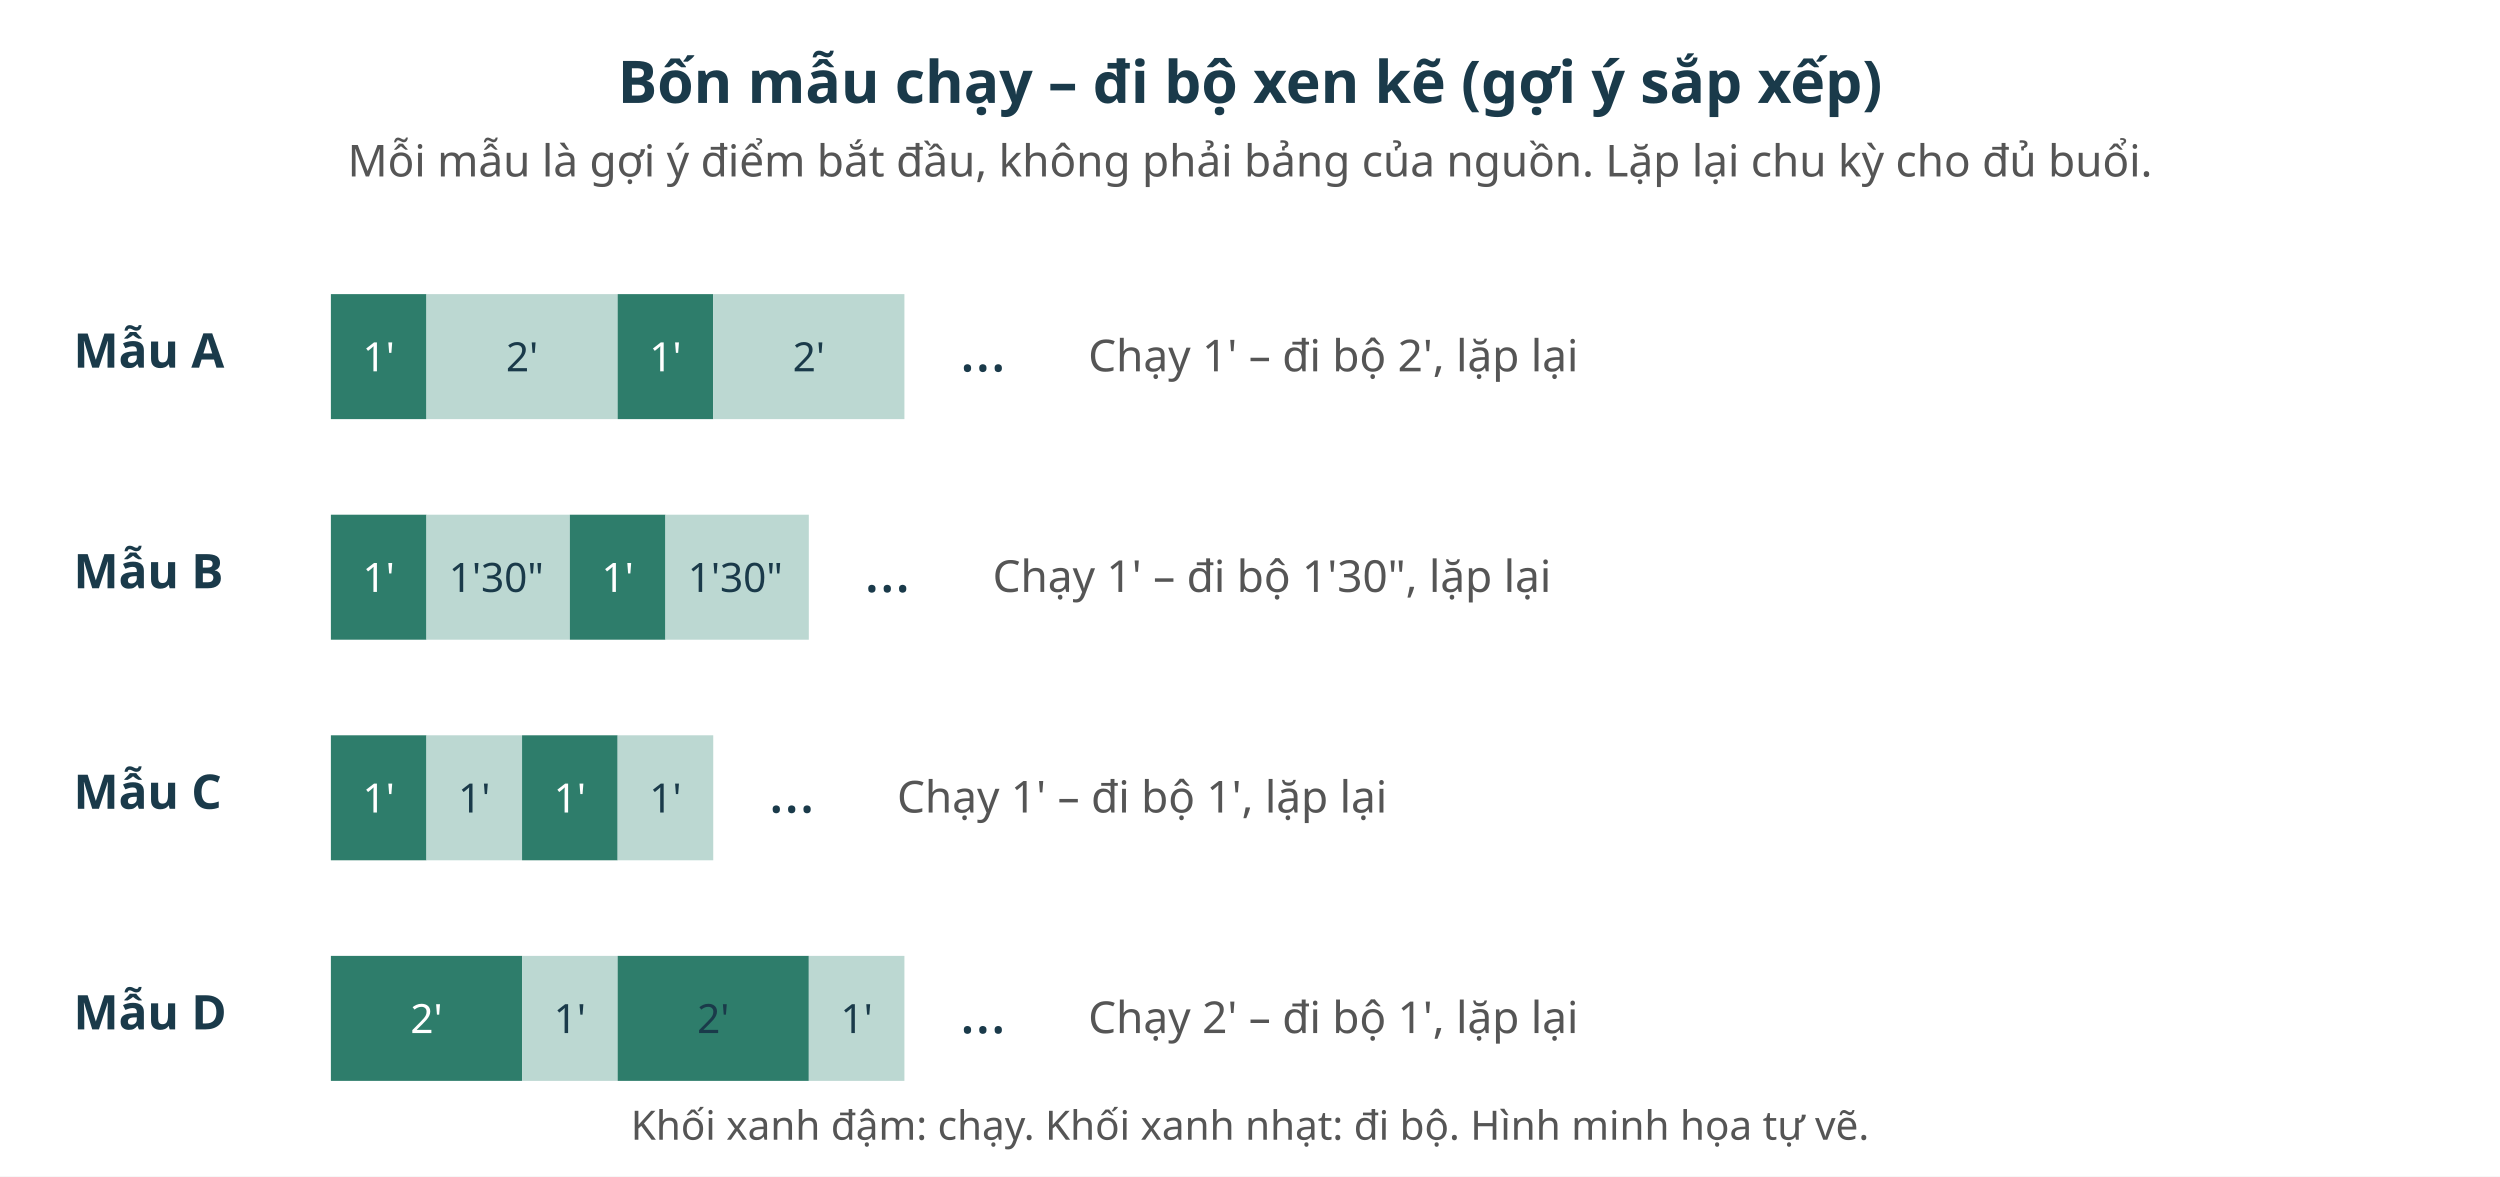
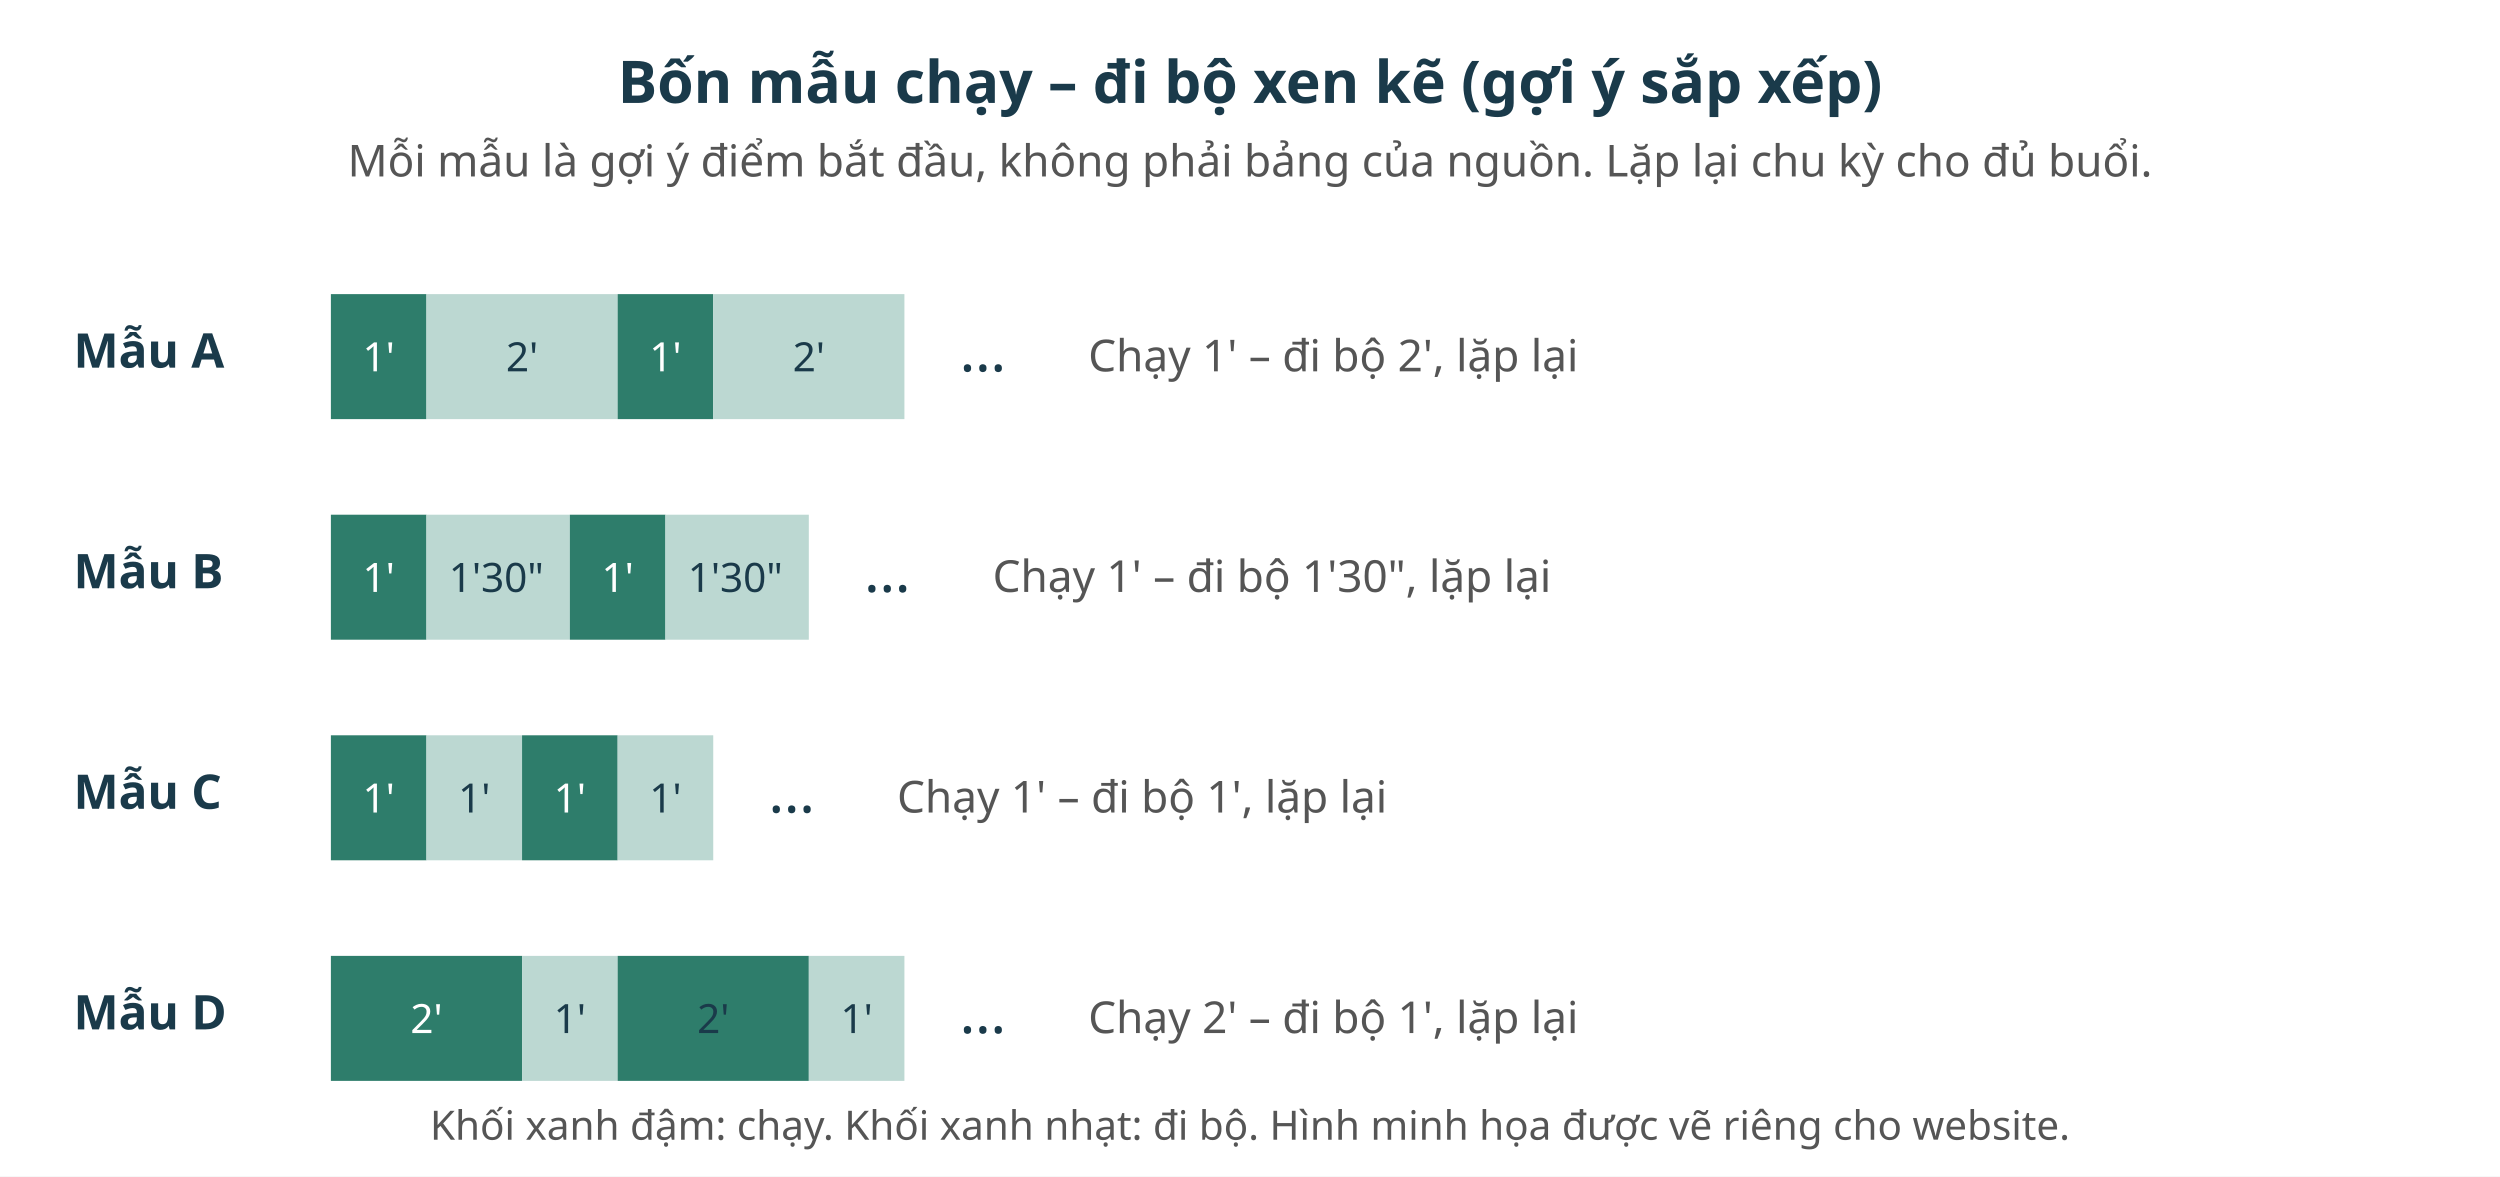
<svg xmlns="http://www.w3.org/2000/svg" viewBox="0 0 680 320" role="img" aria-label="Bốn mẫu chạy đi bộ xen kẽ A đến D, mỗi mẫu là một chu kỳ chạy rồi đi bộ lặp lại">
  <rect width="680" height="320" fill="#ffffff" />
  <text x="340" y="28" font-family="sans-serif" font-size="16" font-weight="bold" text-anchor="middle" fill="#1a3a4a">Bốn mẫu chạy – đi bộ xen kẽ (gợi ý sắp xếp)</text>
  <text x="340" y="48" font-family="sans-serif" font-size="12" text-anchor="middle" fill="#555555">Mỗi mẫu là gợi ý điểm bắt đầu, không phải bảng của nguồn. Lặp lại chu kỳ cho đủ buổi.</text>
  <g font-family="sans-serif" font-size="13" fill="#1a3a4a">
    <text x="20" y="100" font-weight="bold">Mẫu A</text>
    <rect x="90" y="80" width="26" height="34" fill="#2e7d6b" />
    <text x="103" y="101" text-anchor="middle" fill="#ffffff" font-size="11">1'</text>
    <rect x="116" y="80" width="52" height="34" fill="#bcd8d2" />
    <text x="142" y="101" text-anchor="middle" font-size="11">2'</text>
    <rect x="168" y="80" width="26" height="34" fill="#2e7d6b" />
    <text x="181" y="101" text-anchor="middle" fill="#ffffff" font-size="11">1'</text>
    <rect x="194" y="80" width="52" height="34" fill="#bcd8d2" />
    <text x="220" y="101" text-anchor="middle" font-size="11">2'</text>
    <text x="261" y="101" font-size="16">…</text>
    <text x="296" y="101" font-size="12" fill="#555555">Chạy 1' – đi bộ 2', lặp lại</text>
    <text x="20" y="160" font-weight="bold">Mẫu B</text>
    <rect x="90" y="140" width="26" height="34" fill="#2e7d6b" />
    <text x="103" y="161" text-anchor="middle" fill="#ffffff" font-size="11">1'</text>
    <rect x="116" y="140" width="39" height="34" fill="#bcd8d2" />
    <text x="135" y="161" text-anchor="middle" font-size="11">1'30"</text>
    <rect x="155" y="140" width="26" height="34" fill="#2e7d6b" />
    <text x="168" y="161" text-anchor="middle" fill="#ffffff" font-size="11">1'</text>
    <rect x="181" y="140" width="39" height="34" fill="#bcd8d2" />
    <text x="200" y="161" text-anchor="middle" font-size="11">1'30"</text>
    <text x="235" y="161" font-size="16">…</text>
    <text x="270" y="161" font-size="12" fill="#555555">Chạy 1' – đi bộ 1'30", lặp lại</text>
    <text x="20" y="220" font-weight="bold">Mẫu C</text>
    <rect x="90" y="200" width="26" height="34" fill="#2e7d6b" />
    <text x="103" y="221" text-anchor="middle" fill="#ffffff" font-size="11">1'</text>
    <rect x="116" y="200" width="26" height="34" fill="#bcd8d2" />
    <text x="129" y="221" text-anchor="middle" font-size="11">1'</text>
    <rect x="142" y="200" width="26" height="34" fill="#2e7d6b" />
    <text x="155" y="221" text-anchor="middle" fill="#ffffff" font-size="11">1'</text>
    <rect x="168" y="200" width="26" height="34" fill="#bcd8d2" />
    <text x="181" y="221" text-anchor="middle" font-size="11">1'</text>
    <text x="209" y="221" font-size="16">…</text>
    <text x="244" y="221" font-size="12" fill="#555555">Chạy 1' – đi bộ 1', lặp lại</text>
    <text x="20" y="280" font-weight="bold">Mẫu D</text>
    <rect x="90" y="260" width="52" height="34" fill="#2e7d6b" />
    <text x="116" y="281" text-anchor="middle" fill="#ffffff" font-size="11">2'</text>
    <rect x="142" y="260" width="26" height="34" fill="#bcd8d2" />
    <text x="155" y="281" text-anchor="middle" font-size="11">1'</text>
    <rect x="168" y="260" width="52" height="34" fill="#2e7d6b" />
    <text x="194" y="281" text-anchor="middle" font-size="11">2'</text>
    <rect x="220" y="260" width="26" height="34" fill="#bcd8d2" />
    <text x="233" y="281" text-anchor="middle" font-size="11">1'</text>
    <text x="261" y="281" font-size="16">…</text>
    <text x="296" y="281" font-size="12" fill="#555555">Chạy 2' – đi bộ 1', lặp lại</text>
  </g>
-   <text x="340" y="310" font-family="sans-serif" font-size="11" text-anchor="middle" fill="#555555">Khối xanh đậm: chạy. Khối xanh nhạt: đi bộ. Hình minh họa tự vẽ.</text>
+   <text x="340" y="310" font-family="sans-serif" font-size="11" text-anchor="middle" fill="#555555">Khối xanh đậm: chạy. Khối xanh nhạt: đi bộ. Hình minh họa được vẽ riêng cho website.</text>
</svg>
